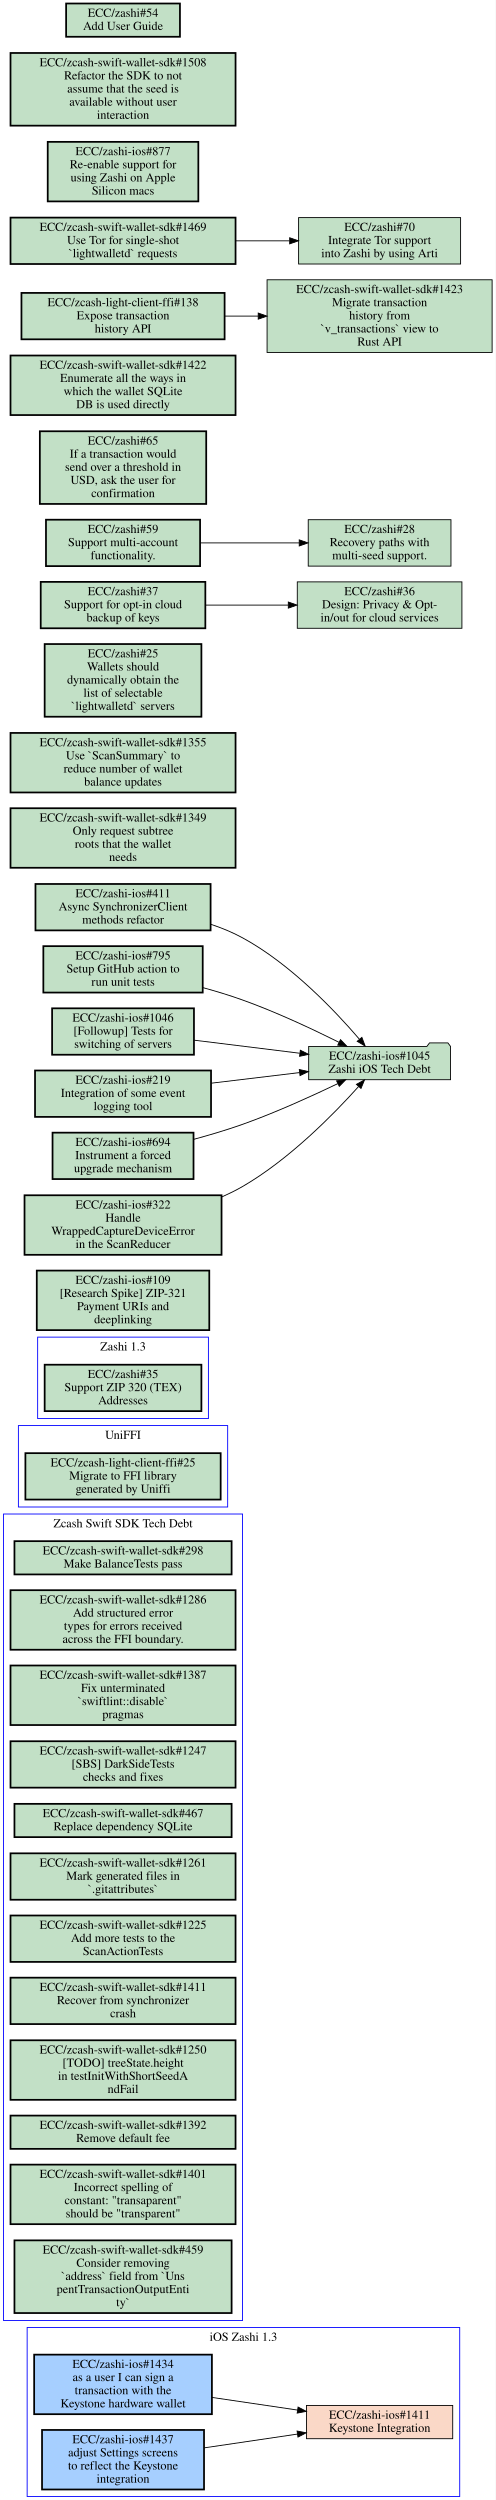
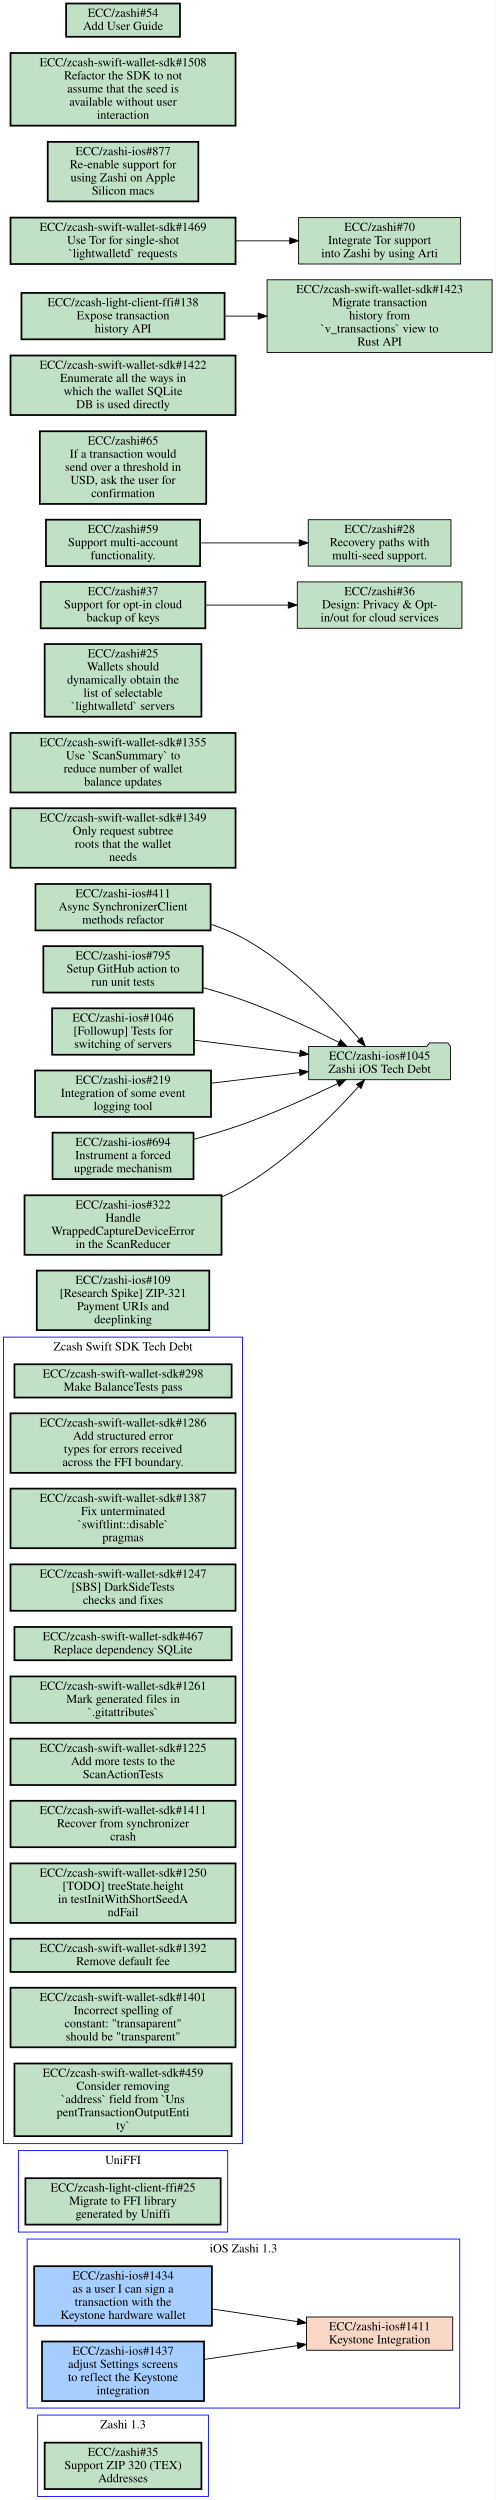
<svg xmlns="http://www.w3.org/2000/svg" xmlns:xlink="http://www.w3.org/1999/xlink" width="566pt" height="2855pt" viewBox="0.00 0.00 566.00 2855.00">
  <g id="graph0" class="graph" transform="scale(1 1) rotate(0) translate(4 2851)">
    <polygon fill="white" stroke="transparent" points="-4,4 -4,-2851 562,-2851 562,4 -4,4" />
    <g id="clust1" class="cluster">
-       <polygon fill="none" stroke="blue" points="27,0 27,-193 521,-193 521,0 27,0" />
-       <text text-anchor="middle" x="274" y="-177.8" font-family="Times,serif" font-size="14.00">iOS Zashi 1.3</text>
+       <polygon fill="none" stroke="blue" points="17,-302 17,-395 256,-395 256,-302 17,-302" />
+       <text text-anchor="middle" x="136.5" y="-379.8" font-family="Times,serif" font-size="14.00">UniFFI</text>
    </g>
    <g id="clust2" class="cluster">
-       <polygon fill="none" stroke="blue" points="39,-1231 39,-1324 234,-1324 234,-1231 39,-1231" />
-       <text text-anchor="middle" x="136.5" y="-1308.8" font-family="Times,serif" font-size="14.00">Zashi 1.3</text>
+       <polygon fill="none" stroke="blue" points="39,0 39,-93 234,-93 234,0 39,0" />
+       <text text-anchor="middle" x="136.5" y="-77.8" font-family="Times,serif" font-size="14.00">Zashi 1.3</text>
    </g>
    <g id="clust3" class="cluster">
-       <polygon fill="none" stroke="blue" points="17,-1130 17,-1223 256,-1223 256,-1130 17,-1130" />
-       <text text-anchor="middle" x="136.5" y="-1207.8" font-family="Times,serif" font-size="14.00">UniFFI</text>
+       <polygon fill="none" stroke="blue" points="27,-101 27,-294 521,-294 521,-101 27,-101" />
+       <text text-anchor="middle" x="274" y="-278.8" font-family="Times,serif" font-size="14.00">iOS Zashi 1.3</text>
    </g>
    <g id="clust4" class="cluster">
-       <polygon fill="none" stroke="blue" points="0,-201 0,-1122 273,-1122 273,-201 0,-201" />
-       <text text-anchor="middle" x="136.5" y="-1106.8" font-family="Times,serif" font-size="14.00">Zcash Swift SDK Tech Debt</text>
-     </g>
-     <g id="node1" class="node closed">
+       <polygon fill="none" stroke="blue" points="0,-403 0,-1324 273,-1324 273,-403 0,-403" />
+       <text text-anchor="middle" x="136.5" y="-1308.8" font-family="Times,serif" font-size="14.00">Zcash Swift SDK Tech Debt</text>
+     </g>
+     <g id="node1" class="node open">
      <g id="a_node1">
+         <a xlink:href="https://github.com/Electric-Coin-Company/zcash-light-client-ffi/issues/25" xlink:title="ECC/zcash-light-client-ffi#25&#10;Migrate to FFI library&#10;generated by Uniffi" target="_blank">
+           <polygon fill="#c2e0c6" stroke="black" stroke-width="2" points="248,-363.5 25,-363.5 25,-310.5 248,-310.5 248,-363.5" />
+           <text text-anchor="middle" x="136.5" y="-348.3" font-family="Times,serif" font-size="14.00">ECC/zcash-light-client-ffi#25</text>
+           <text text-anchor="middle" x="136.5" y="-333.3" font-family="Times,serif" font-size="14.00">Migrate to FFI library</text>
+           <text text-anchor="middle" x="136.5" y="-318.3" font-family="Times,serif" font-size="14.00">generated by Uniffi</text>
+         </a>
+       </g>
+     </g>
+     <g id="node2" class="node open">
+       <g id="a_node2">
+         <a xlink:href="https://github.com/Electric-Coin-Company/zashi/issues/35" xlink:title="ECC/zashi#35&#10;Support ZIP 320 (TEX)&#10;Addresses" target="_blank">
+           <polygon fill="#c2e0c6" stroke="black" stroke-width="2" points="226,-61.5 47,-61.5 47,-8.5 226,-8.5 226,-61.5" />
+           <text text-anchor="middle" x="136.5" y="-46.3" font-family="Times,serif" font-size="14.00">ECC/zashi#35</text>
+           <text text-anchor="middle" x="136.5" y="-31.3" font-family="Times,serif" font-size="14.00">Support ZIP 320 (TEX)</text>
+           <text text-anchor="middle" x="136.5" y="-16.3" font-family="Times,serif" font-size="14.00">Addresses</text>
+         </a>
+       </g>
+     </g>
+     <g id="node3" class="node closed">
+       <g id="a_node3">
        <a xlink:href="https://github.com/Electric-Coin-Company/zashi-ios/issues/1411" xlink:title="ECC/zashi-ios#1411&#10;Keystone Integration" target="_blank">
-           <polygon fill="#fad8c7" stroke="black" points="513,-104 346,-104 346,-66 513,-66 513,-104" />
-           <text text-anchor="middle" x="429.5" y="-88.8" font-family="Times,serif" font-size="14.00">ECC/zashi-ios#1411</text>
-           <text text-anchor="middle" x="429.5" y="-73.8" font-family="Times,serif" font-size="14.00">Keystone Integration</text>
-         </a>
-       </g>
-     </g>
-     <g id="node2" class="node committed">
-       <g id="a_node2">
+           <polygon fill="#fad8c7" stroke="black" points="513,-205 346,-205 346,-167 513,-167 513,-205" />
+           <text text-anchor="middle" x="429.5" y="-189.8" font-family="Times,serif" font-size="14.00">ECC/zashi-ios#1411</text>
+           <text text-anchor="middle" x="429.5" y="-174.8" font-family="Times,serif" font-size="14.00">Keystone Integration</text>
+         </a>
+       </g>
+     </g>
+     <g id="node4" class="node committed">
+       <g id="a_node4">
        <a xlink:href="https://github.com/Electric-Coin-Company/zashi-ios/issues/1434" xlink:title="ECC/zashi-ios#1434&#10;as a user I can sign a&#10;transaction with the&#10;Keystone hardware wallet" target="_blank">
-           <polygon fill="#a6cfff" stroke="black" stroke-width="2" points="238,-162 35,-162 35,-94 238,-94 238,-162" />
-           <text text-anchor="middle" x="136.5" y="-146.8" font-family="Times,serif" font-size="14.00">ECC/zashi-ios#1434</text>
-           <text text-anchor="middle" x="136.5" y="-131.8" font-family="Times,serif" font-size="14.00">as a user I can sign a</text>
-           <text text-anchor="middle" x="136.5" y="-116.8" font-family="Times,serif" font-size="14.00">transaction with the</text>
-           <text text-anchor="middle" x="136.5" y="-101.8" font-family="Times,serif" font-size="14.00">Keystone hardware wallet</text>
+           <polygon fill="#a6cfff" stroke="black" stroke-width="2" points="238,-263 35,-263 35,-195 238,-195 238,-263" />
+           <text text-anchor="middle" x="136.5" y="-247.8" font-family="Times,serif" font-size="14.00">ECC/zashi-ios#1434</text>
+           <text text-anchor="middle" x="136.5" y="-232.8" font-family="Times,serif" font-size="14.00">as a user I can sign a</text>
+           <text text-anchor="middle" x="136.5" y="-217.8" font-family="Times,serif" font-size="14.00">transaction with the</text>
+           <text text-anchor="middle" x="136.5" y="-202.8" font-family="Times,serif" font-size="14.00">Keystone hardware wallet</text>
        </a>
      </g>
    </g>
    <g id="edge1" class="edge">
-       <path fill="none" stroke="black" d="M238.05,-113.14C269.78,-108.45 304.66,-103.3 335.81,-98.7" />
-       <polygon fill="black" stroke="black" points="336.4,-102.15 345.78,-97.22 335.37,-95.23 336.4,-102.15" />
-     </g>
-     <g id="node3" class="node committed">
-       <g id="a_node3">
+       <path fill="none" stroke="black" d="M238.05,-214.14C269.78,-209.45 304.66,-204.3 335.81,-199.7" />
+       <polygon fill="black" stroke="black" points="336.4,-203.15 345.78,-198.22 335.37,-196.23 336.4,-203.15" />
+     </g>
+     <g id="node5" class="node committed">
+       <g id="a_node5">
        <a xlink:href="https://github.com/Electric-Coin-Company/zashi-ios/issues/1437" xlink:title="ECC/zashi-ios#1437&#10;adjust Settings screens&#10;to reflect the Keystone&#10;integration" target="_blank">
-           <polygon fill="#a6cfff" stroke="black" stroke-width="2" points="229,-76 44,-76 44,-8 229,-8 229,-76" />
-           <text text-anchor="middle" x="136.5" y="-60.8" font-family="Times,serif" font-size="14.00">ECC/zashi-ios#1437</text>
-           <text text-anchor="middle" x="136.5" y="-45.8" font-family="Times,serif" font-size="14.00">adjust Settings screens</text>
-           <text text-anchor="middle" x="136.5" y="-30.8" font-family="Times,serif" font-size="14.00">to reflect the Keystone</text>
-           <text text-anchor="middle" x="136.5" y="-15.8" font-family="Times,serif" font-size="14.00">integration</text>
+           <polygon fill="#a6cfff" stroke="black" stroke-width="2" points="229,-177 44,-177 44,-109 229,-109 229,-177" />
+           <text text-anchor="middle" x="136.5" y="-161.8" font-family="Times,serif" font-size="14.00">ECC/zashi-ios#1437</text>
+           <text text-anchor="middle" x="136.5" y="-146.8" font-family="Times,serif" font-size="14.00">adjust Settings screens</text>
+           <text text-anchor="middle" x="136.5" y="-131.8" font-family="Times,serif" font-size="14.00">to reflect the Keystone</text>
+           <text text-anchor="middle" x="136.5" y="-116.8" font-family="Times,serif" font-size="14.00">integration</text>
        </a>
      </g>
    </g>
    <g id="edge2" class="edge">
-       <path fill="none" stroke="black" d="M229.17,-55.55C263.14,-60.56 301.66,-66.26 335.72,-71.29" />
-       <polygon fill="black" stroke="black" points="335.27,-74.76 345.67,-72.76 336.29,-67.84 335.27,-74.76" />
-     </g>
-     <g id="node4" class="node open">
-       <g id="a_node4">
-         <a xlink:href="https://github.com/Electric-Coin-Company/zashi/issues/35" xlink:title="ECC/zashi#35&#10;Support ZIP 320 (TEX)&#10;Addresses" target="_blank">
-           <polygon fill="#c2e0c6" stroke="black" stroke-width="2" points="226,-1292.5 47,-1292.5 47,-1239.5 226,-1239.5 226,-1292.5" />
-           <text text-anchor="middle" x="136.5" y="-1277.3" font-family="Times,serif" font-size="14.00">ECC/zashi#35</text>
-           <text text-anchor="middle" x="136.5" y="-1262.3" font-family="Times,serif" font-size="14.00">Support ZIP 320 (TEX)</text>
-           <text text-anchor="middle" x="136.5" y="-1247.3" font-family="Times,serif" font-size="14.00">Addresses</text>
-         </a>
-       </g>
-     </g>
-     <g id="node5" class="node open">
-       <g id="a_node5">
-         <a xlink:href="https://github.com/Electric-Coin-Company/zcash-light-client-ffi/issues/25" xlink:title="ECC/zcash-light-client-ffi#25&#10;Migrate to FFI library&#10;generated by Uniffi" target="_blank">
-           <polygon fill="#c2e0c6" stroke="black" stroke-width="2" points="248,-1191.5 25,-1191.5 25,-1138.5 248,-1138.5 248,-1191.5" />
-           <text text-anchor="middle" x="136.5" y="-1176.3" font-family="Times,serif" font-size="14.00">ECC/zcash-light-client-ffi#25</text>
-           <text text-anchor="middle" x="136.5" y="-1161.3" font-family="Times,serif" font-size="14.00">Migrate to FFI library</text>
-           <text text-anchor="middle" x="136.5" y="-1146.3" font-family="Times,serif" font-size="14.00">generated by Uniffi</text>
-         </a>
-       </g>
+       <path fill="none" stroke="black" d="M229.17,-156.55C263.14,-161.57 301.66,-167.26 335.72,-172.29" />
+       <polygon fill="black" stroke="black" points="335.27,-175.76 345.67,-173.76 336.29,-168.84 335.27,-175.76" />
    </g>
    <g id="node6" class="node open">
      <g id="a_node6">
        <a xlink:href="https://github.com/Electric-Coin-Company/zcash-swift-wallet-sdk/issues/298" xlink:title="ECC/zcash-swift-wallet-sdk#298&#10;Make BalanceTests pass" target="_blank">
-           <polygon fill="#c2e0c6" stroke="black" stroke-width="2" points="260.5,-1091 12.5,-1091 12.5,-1053 260.5,-1053 260.5,-1091" />
-           <text text-anchor="middle" x="136.5" y="-1075.8" font-family="Times,serif" font-size="14.00">ECC/zcash-swift-wallet-sdk#298</text>
-           <text text-anchor="middle" x="136.5" y="-1060.8" font-family="Times,serif" font-size="14.00">Make BalanceTests pass</text>
+           <polygon fill="#c2e0c6" stroke="black" stroke-width="2" points="260.5,-1293 12.5,-1293 12.5,-1255 260.5,-1255 260.5,-1293" />
+           <text text-anchor="middle" x="136.5" y="-1277.8" font-family="Times,serif" font-size="14.00">ECC/zcash-swift-wallet-sdk#298</text>
+           <text text-anchor="middle" x="136.5" y="-1262.8" font-family="Times,serif" font-size="14.00">Make BalanceTests pass</text>
        </a>
      </g>
    </g>
    <g id="node7" class="node open">
      <g id="a_node7">
        <a xlink:href="https://github.com/Electric-Coin-Company/zcash-swift-wallet-sdk/issues/1286" xlink:title="ECC/zcash-swift-wallet-sdk#1286&#10;Add structured error&#10;types for errors received&#10;across the FFI boundary." target="_blank">
-           <polygon fill="#c2e0c6" stroke="black" stroke-width="2" points="265,-1035 8,-1035 8,-967 265,-967 265,-1035" />
-           <text text-anchor="middle" x="136.5" y="-1019.8" font-family="Times,serif" font-size="14.00">ECC/zcash-swift-wallet-sdk#1286</text>
-           <text text-anchor="middle" x="136.5" y="-1004.8" font-family="Times,serif" font-size="14.00">Add structured error</text>
-           <text text-anchor="middle" x="136.5" y="-989.8" font-family="Times,serif" font-size="14.00">types for errors received</text>
-           <text text-anchor="middle" x="136.5" y="-974.8" font-family="Times,serif" font-size="14.00">across the FFI boundary.</text>
+           <polygon fill="#c2e0c6" stroke="black" stroke-width="2" points="265,-1237 8,-1237 8,-1169 265,-1169 265,-1237" />
+           <text text-anchor="middle" x="136.5" y="-1221.8" font-family="Times,serif" font-size="14.00">ECC/zcash-swift-wallet-sdk#1286</text>
+           <text text-anchor="middle" x="136.5" y="-1206.8" font-family="Times,serif" font-size="14.00">Add structured error</text>
+           <text text-anchor="middle" x="136.5" y="-1191.8" font-family="Times,serif" font-size="14.00">types for errors received</text>
+           <text text-anchor="middle" x="136.5" y="-1176.8" font-family="Times,serif" font-size="14.00">across the FFI boundary.</text>
        </a>
      </g>
    </g>
    <g id="node8" class="node open">
      <g id="a_node8">
        <a xlink:href="https://github.com/Electric-Coin-Company/zcash-swift-wallet-sdk/issues/1387" xlink:title="ECC/zcash-swift-wallet-sdk#1387&#10;Fix unterminated&#10;`swiftlint::disable`&#10;pragmas" target="_blank">
-           <polygon fill="#c2e0c6" stroke="black" stroke-width="2" points="265,-949 8,-949 8,-881 265,-881 265,-949" />
-           <text text-anchor="middle" x="136.5" y="-933.8" font-family="Times,serif" font-size="14.00">ECC/zcash-swift-wallet-sdk#1387</text>
-           <text text-anchor="middle" x="136.5" y="-918.8" font-family="Times,serif" font-size="14.00">Fix unterminated</text>
-           <text text-anchor="middle" x="136.5" y="-903.8" font-family="Times,serif" font-size="14.00">`swiftlint::disable`</text>
-           <text text-anchor="middle" x="136.5" y="-888.8" font-family="Times,serif" font-size="14.00">pragmas</text>
+           <polygon fill="#c2e0c6" stroke="black" stroke-width="2" points="265,-1151 8,-1151 8,-1083 265,-1083 265,-1151" />
+           <text text-anchor="middle" x="136.5" y="-1135.8" font-family="Times,serif" font-size="14.00">ECC/zcash-swift-wallet-sdk#1387</text>
+           <text text-anchor="middle" x="136.5" y="-1120.8" font-family="Times,serif" font-size="14.00">Fix unterminated</text>
+           <text text-anchor="middle" x="136.5" y="-1105.8" font-family="Times,serif" font-size="14.00">`swiftlint::disable`</text>
+           <text text-anchor="middle" x="136.5" y="-1090.8" font-family="Times,serif" font-size="14.00">pragmas</text>
        </a>
      </g>
    </g>
    <g id="node9" class="node open">
      <g id="a_node9">
        <a xlink:href="https://github.com/Electric-Coin-Company/zcash-swift-wallet-sdk/issues/1247" xlink:title="ECC/zcash-swift-wallet-sdk#1247&#10;[SBS] DarkSideTests&#10;checks and fixes" target="_blank">
-           <polygon fill="#c2e0c6" stroke="black" stroke-width="2" points="265,-862.5 8,-862.5 8,-809.5 265,-809.5 265,-862.5" />
-           <text text-anchor="middle" x="136.5" y="-847.3" font-family="Times,serif" font-size="14.00">ECC/zcash-swift-wallet-sdk#1247</text>
-           <text text-anchor="middle" x="136.5" y="-832.3" font-family="Times,serif" font-size="14.00">[SBS] DarkSideTests</text>
-           <text text-anchor="middle" x="136.5" y="-817.3" font-family="Times,serif" font-size="14.00">checks and fixes</text>
+           <polygon fill="#c2e0c6" stroke="black" stroke-width="2" points="265,-1064.5 8,-1064.5 8,-1011.5 265,-1011.5 265,-1064.5" />
+           <text text-anchor="middle" x="136.5" y="-1049.3" font-family="Times,serif" font-size="14.00">ECC/zcash-swift-wallet-sdk#1247</text>
+           <text text-anchor="middle" x="136.5" y="-1034.3" font-family="Times,serif" font-size="14.00">[SBS] DarkSideTests</text>
+           <text text-anchor="middle" x="136.5" y="-1019.3" font-family="Times,serif" font-size="14.00">checks and fixes</text>
        </a>
      </g>
    </g>
    <g id="node10" class="node open">
      <g id="a_node10">
        <a xlink:href="https://github.com/Electric-Coin-Company/zcash-swift-wallet-sdk/issues/467" xlink:title="ECC/zcash-swift-wallet-sdk#467&#10;Replace dependency SQLite" target="_blank">
-           <polygon fill="#c2e0c6" stroke="black" stroke-width="2" points="260.5,-791 12.5,-791 12.5,-753 260.5,-753 260.5,-791" />
-           <text text-anchor="middle" x="136.5" y="-775.8" font-family="Times,serif" font-size="14.00">ECC/zcash-swift-wallet-sdk#467</text>
-           <text text-anchor="middle" x="136.5" y="-760.8" font-family="Times,serif" font-size="14.00">Replace dependency SQLite</text>
+           <polygon fill="#c2e0c6" stroke="black" stroke-width="2" points="260.5,-993 12.5,-993 12.5,-955 260.5,-955 260.5,-993" />
+           <text text-anchor="middle" x="136.5" y="-977.8" font-family="Times,serif" font-size="14.00">ECC/zcash-swift-wallet-sdk#467</text>
+           <text text-anchor="middle" x="136.5" y="-962.8" font-family="Times,serif" font-size="14.00">Replace dependency SQLite</text>
        </a>
      </g>
    </g>
    <g id="node11" class="node open">
      <g id="a_node11">
        <a xlink:href="https://github.com/Electric-Coin-Company/zcash-swift-wallet-sdk/issues/1261" xlink:title="ECC/zcash-swift-wallet-sdk#1261&#10;Mark generated files in&#10;`.gitattributes`" target="_blank">
-           <polygon fill="#c2e0c6" stroke="black" stroke-width="2" points="265,-734.5 8,-734.5 8,-681.5 265,-681.5 265,-734.5" />
-           <text text-anchor="middle" x="136.5" y="-719.3" font-family="Times,serif" font-size="14.00">ECC/zcash-swift-wallet-sdk#1261</text>
-           <text text-anchor="middle" x="136.5" y="-704.3" font-family="Times,serif" font-size="14.00">Mark generated files in</text>
-           <text text-anchor="middle" x="136.5" y="-689.3" font-family="Times,serif" font-size="14.00">`.gitattributes`</text>
+           <polygon fill="#c2e0c6" stroke="black" stroke-width="2" points="265,-936.5 8,-936.5 8,-883.5 265,-883.5 265,-936.5" />
+           <text text-anchor="middle" x="136.5" y="-921.3" font-family="Times,serif" font-size="14.00">ECC/zcash-swift-wallet-sdk#1261</text>
+           <text text-anchor="middle" x="136.5" y="-906.3" font-family="Times,serif" font-size="14.00">Mark generated files in</text>
+           <text text-anchor="middle" x="136.5" y="-891.3" font-family="Times,serif" font-size="14.00">`.gitattributes`</text>
        </a>
      </g>
    </g>
    <g id="node12" class="node open">
      <g id="a_node12">
        <a xlink:href="https://github.com/Electric-Coin-Company/zcash-swift-wallet-sdk/issues/1225" xlink:title="ECC/zcash-swift-wallet-sdk#1225&#10;Add more tests to the&#10;ScanActionTests" target="_blank">
-           <polygon fill="#c2e0c6" stroke="black" stroke-width="2" points="265,-663.5 8,-663.5 8,-610.5 265,-610.5 265,-663.5" />
-           <text text-anchor="middle" x="136.5" y="-648.3" font-family="Times,serif" font-size="14.00">ECC/zcash-swift-wallet-sdk#1225</text>
-           <text text-anchor="middle" x="136.5" y="-633.3" font-family="Times,serif" font-size="14.00">Add more tests to the</text>
-           <text text-anchor="middle" x="136.5" y="-618.3" font-family="Times,serif" font-size="14.00">ScanActionTests</text>
+           <polygon fill="#c2e0c6" stroke="black" stroke-width="2" points="265,-865.5 8,-865.5 8,-812.5 265,-812.5 265,-865.5" />
+           <text text-anchor="middle" x="136.5" y="-850.3" font-family="Times,serif" font-size="14.00">ECC/zcash-swift-wallet-sdk#1225</text>
+           <text text-anchor="middle" x="136.5" y="-835.3" font-family="Times,serif" font-size="14.00">Add more tests to the</text>
+           <text text-anchor="middle" x="136.5" y="-820.3" font-family="Times,serif" font-size="14.00">ScanActionTests</text>
        </a>
      </g>
    </g>
    <g id="node13" class="node open">
      <g id="a_node13">
        <a xlink:href="https://github.com/Electric-Coin-Company/zcash-swift-wallet-sdk/issues/1411" xlink:title="ECC/zcash-swift-wallet-sdk#1411&#10;Recover from synchronizer&#10;crash" target="_blank">
-           <polygon fill="#c2e0c6" stroke="black" stroke-width="2" points="265,-592.5 8,-592.5 8,-539.5 265,-539.5 265,-592.5" />
-           <text text-anchor="middle" x="136.5" y="-577.3" font-family="Times,serif" font-size="14.00">ECC/zcash-swift-wallet-sdk#1411</text>
-           <text text-anchor="middle" x="136.5" y="-562.3" font-family="Times,serif" font-size="14.00">Recover from synchronizer</text>
-           <text text-anchor="middle" x="136.5" y="-547.3" font-family="Times,serif" font-size="14.00">crash</text>
+           <polygon fill="#c2e0c6" stroke="black" stroke-width="2" points="265,-794.5 8,-794.5 8,-741.5 265,-741.5 265,-794.5" />
+           <text text-anchor="middle" x="136.5" y="-779.3" font-family="Times,serif" font-size="14.00">ECC/zcash-swift-wallet-sdk#1411</text>
+           <text text-anchor="middle" x="136.5" y="-764.3" font-family="Times,serif" font-size="14.00">Recover from synchronizer</text>
+           <text text-anchor="middle" x="136.5" y="-749.3" font-family="Times,serif" font-size="14.00">crash</text>
        </a>
      </g>
    </g>
    <g id="node14" class="node open">
      <g id="a_node14">
        <a xlink:href="https://github.com/Electric-Coin-Company/zcash-swift-wallet-sdk/issues/1250" xlink:title="ECC/zcash-swift-wallet-sdk#1250&#10;[TODO] treeState.height&#10;in testInitWithShortSeedA&#10;ndFail" target="_blank">
-           <polygon fill="#c2e0c6" stroke="black" stroke-width="2" points="265,-521 8,-521 8,-453 265,-453 265,-521" />
-           <text text-anchor="middle" x="136.5" y="-505.8" font-family="Times,serif" font-size="14.00">ECC/zcash-swift-wallet-sdk#1250</text>
-           <text text-anchor="middle" x="136.5" y="-490.8" font-family="Times,serif" font-size="14.00">[TODO] treeState.height</text>
-           <text text-anchor="middle" x="136.5" y="-475.8" font-family="Times,serif" font-size="14.00">in testInitWithShortSeedA</text>
-           <text text-anchor="middle" x="136.5" y="-460.8" font-family="Times,serif" font-size="14.00">ndFail</text>
+           <polygon fill="#c2e0c6" stroke="black" stroke-width="2" points="265,-723 8,-723 8,-655 265,-655 265,-723" />
+           <text text-anchor="middle" x="136.5" y="-707.8" font-family="Times,serif" font-size="14.00">ECC/zcash-swift-wallet-sdk#1250</text>
+           <text text-anchor="middle" x="136.5" y="-692.8" font-family="Times,serif" font-size="14.00">[TODO] treeState.height</text>
+           <text text-anchor="middle" x="136.5" y="-677.8" font-family="Times,serif" font-size="14.00">in testInitWithShortSeedA</text>
+           <text text-anchor="middle" x="136.5" y="-662.8" font-family="Times,serif" font-size="14.00">ndFail</text>
        </a>
      </g>
    </g>
    <g id="node15" class="node open">
      <g id="a_node15">
        <a xlink:href="https://github.com/Electric-Coin-Company/zcash-swift-wallet-sdk/issues/1392" xlink:title="ECC/zcash-swift-wallet-sdk#1392&#10;Remove default fee" target="_blank">
-           <polygon fill="#c2e0c6" stroke="black" stroke-width="2" points="265,-435 8,-435 8,-397 265,-397 265,-435" />
-           <text text-anchor="middle" x="136.5" y="-419.8" font-family="Times,serif" font-size="14.00">ECC/zcash-swift-wallet-sdk#1392</text>
-           <text text-anchor="middle" x="136.5" y="-404.8" font-family="Times,serif" font-size="14.00">Remove default fee</text>
+           <polygon fill="#c2e0c6" stroke="black" stroke-width="2" points="265,-637 8,-637 8,-599 265,-599 265,-637" />
+           <text text-anchor="middle" x="136.5" y="-621.8" font-family="Times,serif" font-size="14.00">ECC/zcash-swift-wallet-sdk#1392</text>
+           <text text-anchor="middle" x="136.5" y="-606.8" font-family="Times,serif" font-size="14.00">Remove default fee</text>
        </a>
      </g>
    </g>
    <g id="node16" class="node open">
      <g id="a_node16">
        <a xlink:href="https://github.com/Electric-Coin-Company/zcash-swift-wallet-sdk/issues/1401" xlink:title="ECC/zcash-swift-wallet-sdk#1401&#10;Incorrect spelling of&#10;constant: &quot;transaparent&quot;&#10;should be &quot;transparent&quot;" target="_blank">
-           <polygon fill="#c2e0c6" stroke="black" stroke-width="2" points="265,-379 8,-379 8,-311 265,-311 265,-379" />
-           <text text-anchor="middle" x="136.5" y="-363.8" font-family="Times,serif" font-size="14.00">ECC/zcash-swift-wallet-sdk#1401</text>
-           <text text-anchor="middle" x="136.5" y="-348.8" font-family="Times,serif" font-size="14.00">Incorrect spelling of</text>
-           <text text-anchor="middle" x="136.5" y="-333.8" font-family="Times,serif" font-size="14.00">constant: "transaparent"</text>
-           <text text-anchor="middle" x="136.5" y="-318.8" font-family="Times,serif" font-size="14.00">should be "transparent"</text>
+           <polygon fill="#c2e0c6" stroke="black" stroke-width="2" points="265,-581 8,-581 8,-513 265,-513 265,-581" />
+           <text text-anchor="middle" x="136.5" y="-565.8" font-family="Times,serif" font-size="14.00">ECC/zcash-swift-wallet-sdk#1401</text>
+           <text text-anchor="middle" x="136.5" y="-550.8" font-family="Times,serif" font-size="14.00">Incorrect spelling of</text>
+           <text text-anchor="middle" x="136.5" y="-535.8" font-family="Times,serif" font-size="14.00">constant: "transaparent"</text>
+           <text text-anchor="middle" x="136.5" y="-520.8" font-family="Times,serif" font-size="14.00">should be "transparent"</text>
        </a>
      </g>
    </g>
    <g id="node17" class="node open">
      <g id="a_node17">
        <a xlink:href="https://github.com/Electric-Coin-Company/zcash-swift-wallet-sdk/issues/459" xlink:title="ECC/zcash-swift-wallet-sdk#459&#10;Consider removing&#10;`address` field from `Uns&#10;pentTransactionOutputEnti&#10;ty`" target="_blank">
-           <polygon fill="#c2e0c6" stroke="black" stroke-width="2" points="260.5,-292.5 12.5,-292.5 12.5,-209.5 260.5,-209.5 260.5,-292.5" />
-           <text text-anchor="middle" x="136.5" y="-277.3" font-family="Times,serif" font-size="14.00">ECC/zcash-swift-wallet-sdk#459</text>
-           <text text-anchor="middle" x="136.5" y="-262.3" font-family="Times,serif" font-size="14.00">Consider removing</text>
-           <text text-anchor="middle" x="136.5" y="-247.3" font-family="Times,serif" font-size="14.00">`address` field from `Uns</text>
-           <text text-anchor="middle" x="136.5" y="-232.3" font-family="Times,serif" font-size="14.00">pentTransactionOutputEnti</text>
-           <text text-anchor="middle" x="136.5" y="-217.3" font-family="Times,serif" font-size="14.00">ty`</text>
+           <polygon fill="#c2e0c6" stroke="black" stroke-width="2" points="260.5,-494.5 12.5,-494.5 12.5,-411.5 260.5,-411.5 260.5,-494.5" />
+           <text text-anchor="middle" x="136.5" y="-479.3" font-family="Times,serif" font-size="14.00">ECC/zcash-swift-wallet-sdk#459</text>
+           <text text-anchor="middle" x="136.5" y="-464.3" font-family="Times,serif" font-size="14.00">Consider removing</text>
+           <text text-anchor="middle" x="136.5" y="-449.3" font-family="Times,serif" font-size="14.00">`address` field from `Uns</text>
+           <text text-anchor="middle" x="136.5" y="-434.3" font-family="Times,serif" font-size="14.00">pentTransactionOutputEnti</text>
+           <text text-anchor="middle" x="136.5" y="-419.3" font-family="Times,serif" font-size="14.00">ty`</text>
        </a>
      </g>
    </g>
    <g id="node18" class="node open">
      <g id="a_node18">
        <a xlink:href="https://github.com/Electric-Coin-Company/zashi-ios/issues/109" xlink:title="ECC/zashi-ios#109&#10;[Research Spike] ZIP-321&#10;Payment URIs and&#10;deeplinking" target="_blank">
          <polygon fill="#c2e0c6" stroke="black" stroke-width="2" points="235,-1400 38,-1400 38,-1332 235,-1332 235,-1400" />
          <text text-anchor="middle" x="136.5" y="-1384.8" font-family="Times,serif" font-size="14.00">ECC/zashi-ios#109</text>
          <text text-anchor="middle" x="136.5" y="-1369.8" font-family="Times,serif" font-size="14.00">[Research Spike] ZIP-321</text>
          <text text-anchor="middle" x="136.5" y="-1354.8" font-family="Times,serif" font-size="14.00">Payment URIs and</text>
          <text text-anchor="middle" x="136.5" y="-1339.8" font-family="Times,serif" font-size="14.00">deeplinking</text>
        </a>
      </g>
    </g>
    <g id="node19" class="node open">
      <g id="a_node19">
        <a xlink:href="https://github.com/Electric-Coin-Company/zashi-ios/issues/411" xlink:title="ECC/zashi-ios#411&#10;Async SynchronizerClient&#10;methods refactor" target="_blank">
          <polygon fill="#c2e0c6" stroke="black" stroke-width="2" points="236.5,-1841.5 36.5,-1841.5 36.5,-1788.5 236.5,-1788.5 236.5,-1841.5" />
          <text text-anchor="middle" x="136.5" y="-1826.3" font-family="Times,serif" font-size="14.00">ECC/zashi-ios#411</text>
          <text text-anchor="middle" x="136.5" y="-1811.3" font-family="Times,serif" font-size="14.00">Async SynchronizerClient</text>
          <text text-anchor="middle" x="136.5" y="-1796.3" font-family="Times,serif" font-size="14.00">methods refactor</text>
        </a>
      </g>
    </g>
    <g id="node20" class="node open">
      <g id="a_node20">
        <a xlink:href="https://github.com/Electric-Coin-Company/zashi-ios/issues/1045" xlink:title="ECC/zashi-ios#1045&#10;Zashi iOS Tech Debt" target="_blank">
          <polygon fill="#c2e0c6" stroke="black" points="510.5,-1656 507.5,-1660 486.5,-1660 483.5,-1656 348.5,-1656 348.5,-1618 510.5,-1618 510.5,-1656" />
          <text text-anchor="middle" x="429.5" y="-1640.8" font-family="Times,serif" font-size="14.00">ECC/zashi-ios#1045</text>
          <text text-anchor="middle" x="429.5" y="-1625.8" font-family="Times,serif" font-size="14.00">Zashi iOS Tech Debt</text>
        </a>
      </g>
    </g>
    <g id="edge3" class="edge">
      <path fill="none" stroke="black" d="M236.64,-1795.5C249.25,-1791.3 261.69,-1786.2 273,-1780 327.95,-1750.1 378.7,-1696.6 406.46,-1664.2" />
      <polygon fill="black" stroke="black" points="409.26,-1666.31 413.01,-1656.4 403.9,-1661.81 409.26,-1666.31" />
    </g>
    <g id="node21" class="node open">
      <g id="a_node21">
        <a xlink:href="https://github.com/Electric-Coin-Company/zashi-ios/issues/795" xlink:title="ECC/zashi-ios#795&#10;Setup GitHub action to&#10;run unit tests" target="_blank">
          <polygon fill="#c2e0c6" stroke="black" stroke-width="2" points="227.5,-1770.5 45.5,-1770.5 45.5,-1717.5 227.5,-1717.5 227.5,-1770.5" />
          <text text-anchor="middle" x="136.5" y="-1755.3" font-family="Times,serif" font-size="14.00">ECC/zashi-ios#795</text>
          <text text-anchor="middle" x="136.5" y="-1740.3" font-family="Times,serif" font-size="14.00">Setup GitHub action to</text>
          <text text-anchor="middle" x="136.5" y="-1725.3" font-family="Times,serif" font-size="14.00">run unit tests</text>
        </a>
      </g>
    </g>
    <g id="edge4" class="edge">
      <path fill="none" stroke="black" d="M227.84,-1723.1C243.06,-1718.9 258.59,-1714.2 273,-1709 311.08,-1695.4 352.57,-1675.9 383.1,-1660.7" />
      <polygon fill="black" stroke="black" points="384.86,-1663.73 392.21,-1656.1 381.71,-1657.48 384.86,-1663.73" />
    </g>
    <g id="node22" class="node open">
      <g id="a_node22">
        <a xlink:href="https://github.com/Electric-Coin-Company/zcash-swift-wallet-sdk/issues/1349" xlink:title="ECC/zcash-swift-wallet-sdk#1349&#10;Only request subtree&#10;roots that the wallet&#10;needs" target="_blank">
          <polygon fill="#c2e0c6" stroke="black" stroke-width="2" points="265,-1928 8,-1928 8,-1860 265,-1860 265,-1928" />
          <text text-anchor="middle" x="136.5" y="-1912.8" font-family="Times,serif" font-size="14.00">ECC/zcash-swift-wallet-sdk#1349</text>
          <text text-anchor="middle" x="136.5" y="-1897.8" font-family="Times,serif" font-size="14.00">Only request subtree</text>
          <text text-anchor="middle" x="136.5" y="-1882.8" font-family="Times,serif" font-size="14.00">roots that the wallet</text>
          <text text-anchor="middle" x="136.5" y="-1867.8" font-family="Times,serif" font-size="14.00">needs</text>
        </a>
      </g>
    </g>
    <g id="node23" class="node open">
      <g id="a_node23">
        <a xlink:href="https://github.com/Electric-Coin-Company/zcash-swift-wallet-sdk/issues/1355" xlink:title="ECC/zcash-swift-wallet-sdk#1355&#10;Use `ScanSummary` to&#10;reduce number of wallet&#10;balance updates" target="_blank">
          <polygon fill="#c2e0c6" stroke="black" stroke-width="2" points="265,-2014 8,-2014 8,-1946 265,-1946 265,-2014" />
          <text text-anchor="middle" x="136.5" y="-1998.8" font-family="Times,serif" font-size="14.00">ECC/zcash-swift-wallet-sdk#1355</text>
          <text text-anchor="middle" x="136.5" y="-1983.8" font-family="Times,serif" font-size="14.00">Use `ScanSummary` to</text>
          <text text-anchor="middle" x="136.5" y="-1968.8" font-family="Times,serif" font-size="14.00">reduce number of wallet</text>
          <text text-anchor="middle" x="136.5" y="-1953.8" font-family="Times,serif" font-size="14.00">balance updates</text>
        </a>
      </g>
    </g>
    <g id="node24" class="node open">
      <g id="a_node24">
        <a xlink:href="https://github.com/Electric-Coin-Company/zashi-ios/issues/1046" xlink:title="ECC/zashi-ios#1046&#10;[Followup] Tests for&#10;switching of servers" target="_blank">
          <polygon fill="#c2e0c6" stroke="black" stroke-width="2" points="217.5,-1699.5 55.5,-1699.5 55.5,-1646.5 217.5,-1646.5 217.5,-1699.5" />
          <text text-anchor="middle" x="136.5" y="-1684.3" font-family="Times,serif" font-size="14.00">ECC/zashi-ios#1046</text>
          <text text-anchor="middle" x="136.5" y="-1669.3" font-family="Times,serif" font-size="14.00">[Followup] Tests for</text>
          <text text-anchor="middle" x="136.5" y="-1654.3" font-family="Times,serif" font-size="14.00">switching of servers</text>
        </a>
      </g>
    </g>
    <g id="edge5" class="edge">
      <path fill="none" stroke="black" d="M217.79,-1663.1C255.16,-1658.4 299.77,-1652.9 338.3,-1648.2" />
      <polygon fill="black" stroke="black" points="338.99,-1651.64 348.47,-1646.9 338.11,-1644.7 338.99,-1651.64" />
    </g>
    <g id="node25" class="node open">
      <g id="a_node25">
        <a xlink:href="https://github.com/Electric-Coin-Company/zashi/issues/25" xlink:title="ECC/zashi#25&#10;Wallets should&#10;dynamically obtain the&#10;list of selectable&#10;`lightwalletd` servers" target="_blank">
          <polygon fill="#c2e0c6" stroke="black" stroke-width="2" points="226,-2115.5 47,-2115.5 47,-2032.5 226,-2032.5 226,-2115.5" />
          <text text-anchor="middle" x="136.5" y="-2100.3" font-family="Times,serif" font-size="14.00">ECC/zashi#25</text>
          <text text-anchor="middle" x="136.5" y="-2085.3" font-family="Times,serif" font-size="14.00">Wallets should</text>
          <text text-anchor="middle" x="136.5" y="-2070.3" font-family="Times,serif" font-size="14.00">dynamically obtain the</text>
          <text text-anchor="middle" x="136.5" y="-2055.3" font-family="Times,serif" font-size="14.00">list of selectable</text>
          <text text-anchor="middle" x="136.5" y="-2040.3" font-family="Times,serif" font-size="14.00">`lightwalletd` servers</text>
        </a>
      </g>
    </g>
    <g id="node26" class="node open">
      <g id="a_node26">
        <a xlink:href="https://github.com/Electric-Coin-Company/zashi/issues/37" xlink:title="ECC/zashi#37&#10;Support for opt-in cloud&#10;backup of keys" target="_blank">
          <polygon fill="#c2e0c6" stroke="black" stroke-width="2" points="230.5,-2186.5 42.5,-2186.5 42.5,-2133.5 230.5,-2133.5 230.5,-2186.5" />
          <text text-anchor="middle" x="136.5" y="-2171.3" font-family="Times,serif" font-size="14.00">ECC/zashi#37</text>
          <text text-anchor="middle" x="136.5" y="-2156.3" font-family="Times,serif" font-size="14.00">Support for opt-in cloud</text>
          <text text-anchor="middle" x="136.5" y="-2141.3" font-family="Times,serif" font-size="14.00">backup of keys</text>
        </a>
      </g>
    </g>
    <g id="node27" class="node open">
      <g id="a_node27">
        <a xlink:href="https://github.com/Electric-Coin-Company/zashi/issues/36" xlink:title="ECC/zashi#36&#10;Design: Privacy &amp; Opt-&#10;in/out for cloud services" target="_blank">
          <polygon fill="#c2e0c6" stroke="black" points="523.5,-2186.5 335.5,-2186.5 335.5,-2133.5 523.5,-2133.5 523.5,-2186.5" />
          <text text-anchor="middle" x="429.5" y="-2171.3" font-family="Times,serif" font-size="14.00">ECC/zashi#36</text>
          <text text-anchor="middle" x="429.5" y="-2156.3" font-family="Times,serif" font-size="14.00">Design: Privacy &amp; Opt-</text>
          <text text-anchor="middle" x="429.5" y="-2141.3" font-family="Times,serif" font-size="14.00">in/out for cloud services</text>
        </a>
      </g>
    </g>
    <g id="edge6" class="edge">
      <path fill="none" stroke="black" d="M230.77,-2160C260.8,-2160 294.24,-2160 324.95,-2160" />
      <polygon fill="black" stroke="black" points="325.25,-2163.5 335.25,-2160 325.25,-2156.5 325.25,-2163.5" />
    </g>
    <g id="node28" class="node open">
      <g id="a_node28">
        <a xlink:href="https://github.com/Electric-Coin-Company/zashi-ios/issues/219" xlink:title="ECC/zashi-ios#219&#10;Integration of some event&#10;logging tool" target="_blank">
          <polygon fill="#c2e0c6" stroke="black" stroke-width="2" points="237,-1628.5 36,-1628.5 36,-1575.5 237,-1575.5 237,-1628.5" />
          <text text-anchor="middle" x="136.5" y="-1613.3" font-family="Times,serif" font-size="14.00">ECC/zashi-ios#219</text>
          <text text-anchor="middle" x="136.5" y="-1598.3" font-family="Times,serif" font-size="14.00">Integration of some event</text>
          <text text-anchor="middle" x="136.5" y="-1583.3" font-family="Times,serif" font-size="14.00">logging tool</text>
        </a>
      </g>
    </g>
    <g id="edge7" class="edge">
      <path fill="none" stroke="black" d="M237.24,-1614C269.9,-1617.9 305.99,-1622.3 337.93,-1626.1" />
      <polygon fill="black" stroke="black" points="337.81,-1629.61 348.15,-1627.3 338.63,-1622.66 337.81,-1629.61" />
    </g>
    <g id="node29" class="node open">
      <g id="a_node29">
        <a xlink:href="https://github.com/Electric-Coin-Company/zashi-ios/issues/694" xlink:title="ECC/zashi-ios#694&#10;Instrument a forced&#10;upgrade mechanism" target="_blank">
          <polygon fill="#c2e0c6" stroke="black" stroke-width="2" points="217,-1557.5 56,-1557.5 56,-1504.5 217,-1504.5 217,-1557.5" />
          <text text-anchor="middle" x="136.5" y="-1542.3" font-family="Times,serif" font-size="14.00">ECC/zashi-ios#694</text>
          <text text-anchor="middle" x="136.5" y="-1527.3" font-family="Times,serif" font-size="14.00">Instrument a forced</text>
          <text text-anchor="middle" x="136.5" y="-1512.3" font-family="Times,serif" font-size="14.00">upgrade mechanism</text>
        </a>
      </g>
    </g>
    <g id="edge8" class="edge">
      <path fill="none" stroke="black" d="M217.34,-1549.9C235.79,-1554.9 255.22,-1560.7 273,-1567 310.42,-1580.3 351.31,-1598.9 381.77,-1613.5" />
      <polygon fill="black" stroke="black" points="380.35,-1616.7 390.87,-1618 383.46,-1610.43 380.35,-1616.7" />
    </g>
    <g id="node30" class="node open">
      <g id="a_node30">
        <a xlink:href="https://github.com/Electric-Coin-Company/zashi-ios/issues/322" xlink:title="ECC/zashi-ios#322&#10;Handle&#10;WrappedCaptureDeviceError&#10;in the ScanReducer" target="_blank">
          <polygon fill="#c2e0c6" stroke="black" stroke-width="2" points="249,-1486 24,-1486 24,-1418 249,-1418 249,-1486" />
          <text text-anchor="middle" x="136.5" y="-1470.8" font-family="Times,serif" font-size="14.00">ECC/zashi-ios#322</text>
          <text text-anchor="middle" x="136.5" y="-1455.8" font-family="Times,serif" font-size="14.00">Handle</text>
          <text text-anchor="middle" x="136.5" y="-1440.8" font-family="Times,serif" font-size="14.00">WrappedCaptureDeviceError</text>
          <text text-anchor="middle" x="136.5" y="-1425.8" font-family="Times,serif" font-size="14.00">in the ScanReducer</text>
        </a>
      </g>
    </g>
    <g id="edge9" class="edge">
      <path fill="none" stroke="black" d="M249.35,-1484.1C257.54,-1487.7 265.51,-1491.7 273,-1496 326.48,-1527 377.36,-1578.8 405.6,-1610.3" />
      <polygon fill="black" stroke="black" points="403.02,-1612.67 412.29,-1617.8 408.25,-1608.01 403.02,-1612.67" />
    </g>
    <g id="node31" class="node open">
      <g id="a_node31">
        <a xlink:href="https://github.com/Electric-Coin-Company/zashi/issues/59" xlink:title="ECC/zashi#59&#10;Support multi-account&#10;functionality." target="_blank">
          <polygon fill="#c2e0c6" stroke="black" stroke-width="2" points="224.5,-2257.5 48.5,-2257.5 48.5,-2204.5 224.5,-2204.5 224.5,-2257.5" />
          <text text-anchor="middle" x="136.5" y="-2242.3" font-family="Times,serif" font-size="14.00">ECC/zashi#59</text>
          <text text-anchor="middle" x="136.5" y="-2227.3" font-family="Times,serif" font-size="14.00">Support multi-account</text>
          <text text-anchor="middle" x="136.5" y="-2212.3" font-family="Times,serif" font-size="14.00">functionality.</text>
        </a>
      </g>
    </g>
    <g id="node32" class="node open">
      <g id="a_node32">
        <a xlink:href="https://github.com/Electric-Coin-Company/zashi/issues/28" xlink:title="ECC/zashi#28&#10;Recovery paths with&#10;multi-seed support." target="_blank">
          <polygon fill="#c2e0c6" stroke="black" points="511,-2257.5 348,-2257.5 348,-2204.5 511,-2204.5 511,-2257.5" />
          <text text-anchor="middle" x="429.5" y="-2242.3" font-family="Times,serif" font-size="14.00">ECC/zashi#28</text>
          <text text-anchor="middle" x="429.5" y="-2227.3" font-family="Times,serif" font-size="14.00">Recovery paths with</text>
          <text text-anchor="middle" x="429.5" y="-2212.3" font-family="Times,serif" font-size="14.00">multi-seed support.</text>
        </a>
      </g>
    </g>
    <g id="edge10" class="edge">
      <path fill="none" stroke="black" d="M224.81,-2231C260.46,-2231 301.7,-2231 337.71,-2231" />
      <polygon fill="black" stroke="black" points="337.72,-2234.5 347.72,-2231 337.72,-2227.5 337.72,-2234.5" />
    </g>
    <g id="node33" class="node open">
      <g id="a_node33">
        <a xlink:href="https://github.com/Electric-Coin-Company/zashi/issues/65" xlink:title="ECC/zashi#65&#10;If a transaction would&#10;send over a threshold in&#10;USD, ask the user for&#10;confirmation" target="_blank">
          <polygon fill="#c2e0c6" stroke="black" stroke-width="2" points="231.5,-2358.5 41.5,-2358.5 41.5,-2275.5 231.5,-2275.5 231.5,-2358.5" />
          <text text-anchor="middle" x="136.5" y="-2343.3" font-family="Times,serif" font-size="14.00">ECC/zashi#65</text>
          <text text-anchor="middle" x="136.5" y="-2328.3" font-family="Times,serif" font-size="14.00">If a transaction would</text>
          <text text-anchor="middle" x="136.5" y="-2313.3" font-family="Times,serif" font-size="14.00">send over a threshold in</text>
          <text text-anchor="middle" x="136.5" y="-2298.3" font-family="Times,serif" font-size="14.00">USD, ask the user for</text>
          <text text-anchor="middle" x="136.5" y="-2283.3" font-family="Times,serif" font-size="14.00">confirmation</text>
        </a>
      </g>
    </g>
    <g id="node34" class="node open">
      <g id="a_node34">
        <a xlink:href="https://github.com/Electric-Coin-Company/zcash-swift-wallet-sdk/issues/1422" xlink:title="ECC/zcash-swift-wallet-sdk#1422&#10;Enumerate all the ways in&#10;which the wallet SQLite&#10;DB is used directly" target="_blank">
          <polygon fill="#c2e0c6" stroke="black" stroke-width="2" points="265,-2445 8,-2445 8,-2377 265,-2377 265,-2445" />
          <text text-anchor="middle" x="136.5" y="-2429.8" font-family="Times,serif" font-size="14.00">ECC/zcash-swift-wallet-sdk#1422</text>
          <text text-anchor="middle" x="136.5" y="-2414.8" font-family="Times,serif" font-size="14.00">Enumerate all the ways in</text>
          <text text-anchor="middle" x="136.5" y="-2399.8" font-family="Times,serif" font-size="14.00">which the wallet SQLite</text>
          <text text-anchor="middle" x="136.5" y="-2384.8" font-family="Times,serif" font-size="14.00">DB is used directly</text>
        </a>
      </g>
    </g>
    <g id="node35" class="node open">
      <g id="a_node35">
        <a xlink:href="https://github.com/Electric-Coin-Company/zcash-light-client-ffi/issues/138" xlink:title="ECC/zcash-light-client-ffi#138&#10;Expose transaction&#10;history API" target="_blank">
          <polygon fill="#c2e0c6" stroke="black" stroke-width="2" points="252.5,-2516.5 20.5,-2516.5 20.5,-2463.5 252.5,-2463.5 252.5,-2516.5" />
          <text text-anchor="middle" x="136.5" y="-2501.3" font-family="Times,serif" font-size="14.00">ECC/zcash-light-client-ffi#138</text>
          <text text-anchor="middle" x="136.5" y="-2486.3" font-family="Times,serif" font-size="14.00">Expose transaction</text>
          <text text-anchor="middle" x="136.5" y="-2471.3" font-family="Times,serif" font-size="14.00">history API</text>
        </a>
      </g>
    </g>
    <g id="node36" class="node open">
      <g id="a_node36">
        <a xlink:href="https://github.com/Electric-Coin-Company/zcash-swift-wallet-sdk/issues/1423" xlink:title="ECC/zcash-swift-wallet-sdk#1423&#10;Migrate transaction&#10;history from&#10;`v_transactions` view to&#10;Rust API" target="_blank">
          <polygon fill="#c2e0c6" stroke="black" points="558,-2531.5 301,-2531.5 301,-2448.5 558,-2448.5 558,-2531.5" />
          <text text-anchor="middle" x="429.5" y="-2516.3" font-family="Times,serif" font-size="14.00">ECC/zcash-swift-wallet-sdk#1423</text>
          <text text-anchor="middle" x="429.5" y="-2501.3" font-family="Times,serif" font-size="14.00">Migrate transaction</text>
          <text text-anchor="middle" x="429.5" y="-2486.3" font-family="Times,serif" font-size="14.00">history from</text>
          <text text-anchor="middle" x="429.5" y="-2471.3" font-family="Times,serif" font-size="14.00">`v_transactions` view to</text>
          <text text-anchor="middle" x="429.5" y="-2456.3" font-family="Times,serif" font-size="14.00">Rust API</text>
        </a>
      </g>
    </g>
    <g id="edge11" class="edge">
      <path fill="none" stroke="black" d="M252.51,-2490C265.05,-2490 277.9,-2490 290.67,-2490" />
      <polygon fill="black" stroke="black" points="290.89,-2493.5 300.89,-2490 290.89,-2486.5 290.89,-2493.5" />
    </g>
    <g id="node37" class="node open">
      <g id="a_node37">
        <a xlink:href="https://github.com/Electric-Coin-Company/zashi/issues/70" xlink:title="ECC/zashi#70&#10;Integrate Tor support&#10;into Zashi by using Arti" target="_blank">
          <polygon fill="#c2e0c6" stroke="black" points="522,-2602.5 337,-2602.5 337,-2549.5 522,-2549.5 522,-2602.5" />
          <text text-anchor="middle" x="429.5" y="-2587.3" font-family="Times,serif" font-size="14.00">ECC/zashi#70</text>
          <text text-anchor="middle" x="429.5" y="-2572.3" font-family="Times,serif" font-size="14.00">Integrate Tor support</text>
          <text text-anchor="middle" x="429.5" y="-2557.3" font-family="Times,serif" font-size="14.00">into Zashi by using Arti</text>
        </a>
      </g>
    </g>
    <g id="node38" class="node open">
      <g id="a_node38">
        <a xlink:href="https://github.com/Electric-Coin-Company/zcash-swift-wallet-sdk/issues/1469" xlink:title="ECC/zcash-swift-wallet-sdk#1469&#10;Use Tor for single-shot&#10;`lightwalletd` requests" target="_blank">
          <polygon fill="#c2e0c6" stroke="black" stroke-width="2" points="265,-2602.5 8,-2602.5 8,-2549.5 265,-2549.5 265,-2602.5" />
          <text text-anchor="middle" x="136.5" y="-2587.3" font-family="Times,serif" font-size="14.00">ECC/zcash-swift-wallet-sdk#1469</text>
          <text text-anchor="middle" x="136.5" y="-2572.3" font-family="Times,serif" font-size="14.00">Use Tor for single-shot</text>
          <text text-anchor="middle" x="136.5" y="-2557.3" font-family="Times,serif" font-size="14.00">`lightwalletd` requests</text>
        </a>
      </g>
    </g>
    <g id="edge12" class="edge">
      <path fill="none" stroke="black" d="M265.14,-2576C285.68,-2576 306.71,-2576 326.55,-2576" />
      <polygon fill="black" stroke="black" points="326.81,-2579.5 336.81,-2576 326.81,-2572.5 326.81,-2579.5" />
    </g>
    <g id="node39" class="node open">
      <g id="a_node39">
        <a xlink:href="https://github.com/Electric-Coin-Company/zashi-ios/issues/877" xlink:title="ECC/zashi-ios#877&#10;Re-enable support for&#10;using Zashi on Apple&#10;Silicon macs" target="_blank">
          <polygon fill="#c2e0c6" stroke="black" stroke-width="2" points="222.5,-2689 50.5,-2689 50.5,-2621 222.5,-2621 222.5,-2689" />
          <text text-anchor="middle" x="136.5" y="-2673.8" font-family="Times,serif" font-size="14.00">ECC/zashi-ios#877</text>
          <text text-anchor="middle" x="136.5" y="-2658.8" font-family="Times,serif" font-size="14.00">Re-enable support for</text>
          <text text-anchor="middle" x="136.5" y="-2643.8" font-family="Times,serif" font-size="14.00">using Zashi on Apple</text>
          <text text-anchor="middle" x="136.5" y="-2628.8" font-family="Times,serif" font-size="14.00">Silicon macs</text>
        </a>
      </g>
    </g>
    <g id="node40" class="node open">
      <g id="a_node40">
        <a xlink:href="https://github.com/Electric-Coin-Company/zcash-swift-wallet-sdk/issues/1508" xlink:title="ECC/zcash-swift-wallet-sdk#1508&#10;Refactor the SDK to not&#10;assume that the seed is&#10;available without user&#10;interaction" target="_blank">
          <polygon fill="#c2e0c6" stroke="black" stroke-width="2" points="265,-2790.5 8,-2790.5 8,-2707.5 265,-2707.5 265,-2790.5" />
          <text text-anchor="middle" x="136.5" y="-2775.3" font-family="Times,serif" font-size="14.00">ECC/zcash-swift-wallet-sdk#1508</text>
          <text text-anchor="middle" x="136.5" y="-2760.3" font-family="Times,serif" font-size="14.00">Refactor the SDK to not</text>
          <text text-anchor="middle" x="136.5" y="-2745.3" font-family="Times,serif" font-size="14.00">assume that the seed is</text>
          <text text-anchor="middle" x="136.5" y="-2730.3" font-family="Times,serif" font-size="14.00">available without user</text>
          <text text-anchor="middle" x="136.5" y="-2715.3" font-family="Times,serif" font-size="14.00">interaction</text>
        </a>
      </g>
    </g>
    <g id="node41" class="node open">
      <g id="a_node41">
        <a xlink:href="https://github.com/Electric-Coin-Company/zashi/issues/54" xlink:title="ECC/zashi#54&#10;Add User Guide" target="_blank">
          <polygon fill="#c2e0c6" stroke="black" stroke-width="2" points="201.5,-2847 71.5,-2847 71.5,-2809 201.5,-2809 201.5,-2847" />
          <text text-anchor="middle" x="136.5" y="-2831.8" font-family="Times,serif" font-size="14.00">ECC/zashi#54</text>
          <text text-anchor="middle" x="136.5" y="-2816.8" font-family="Times,serif" font-size="14.00">Add User Guide</text>
        </a>
      </g>
    </g>
  </g>
</svg>
